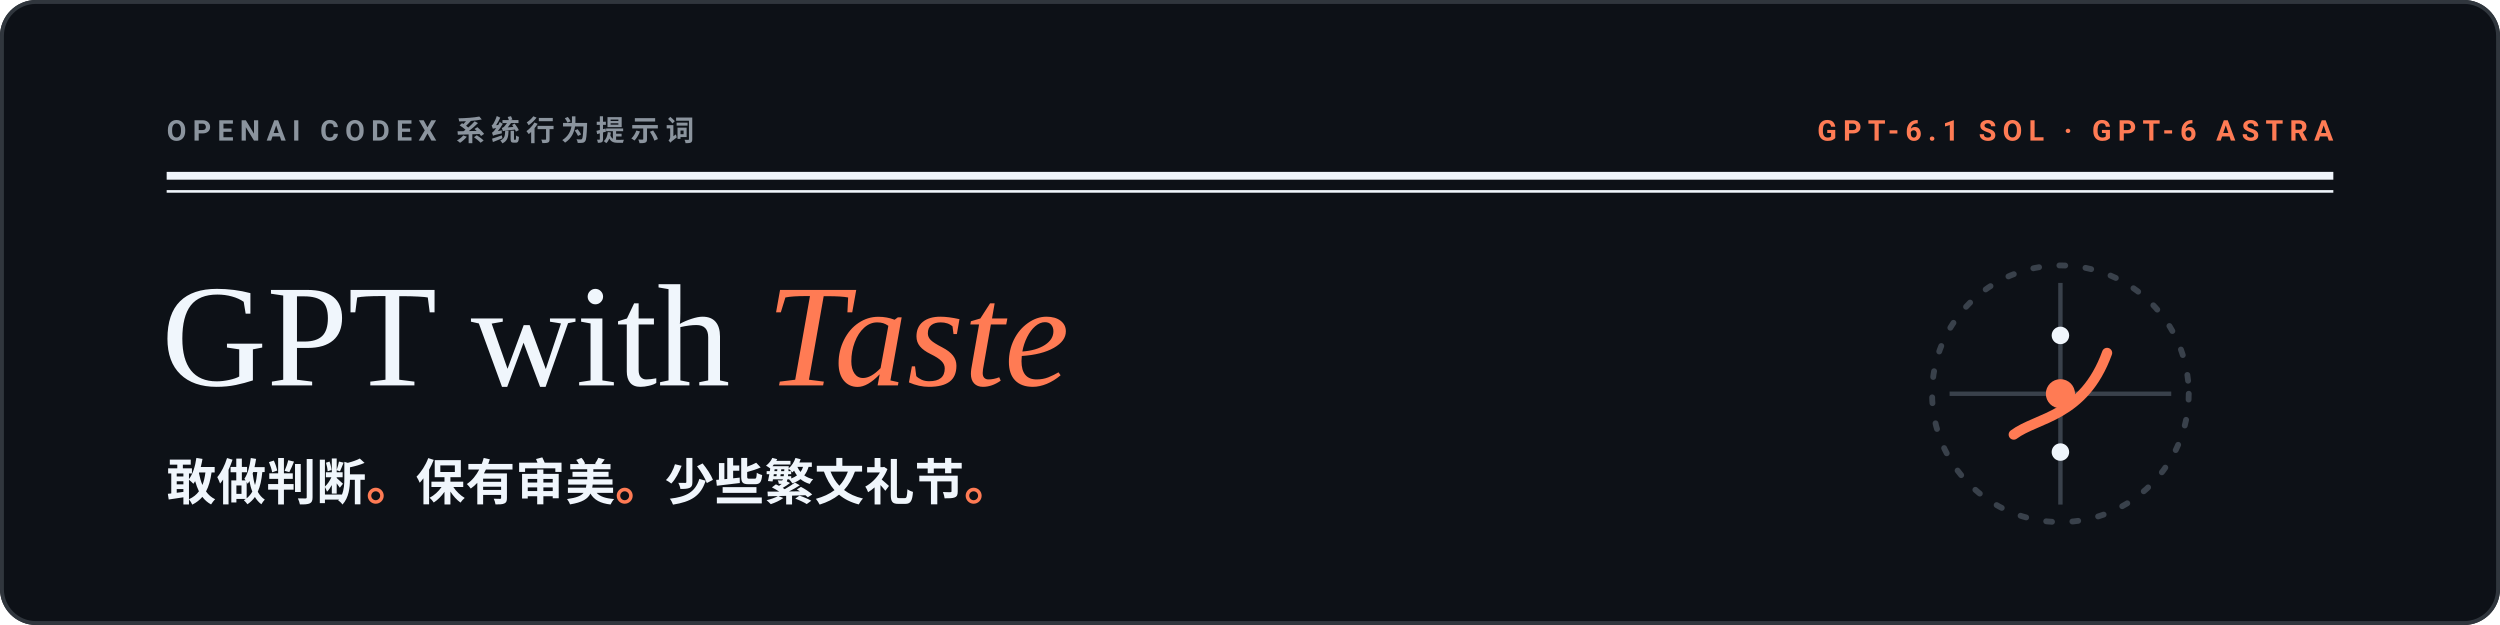
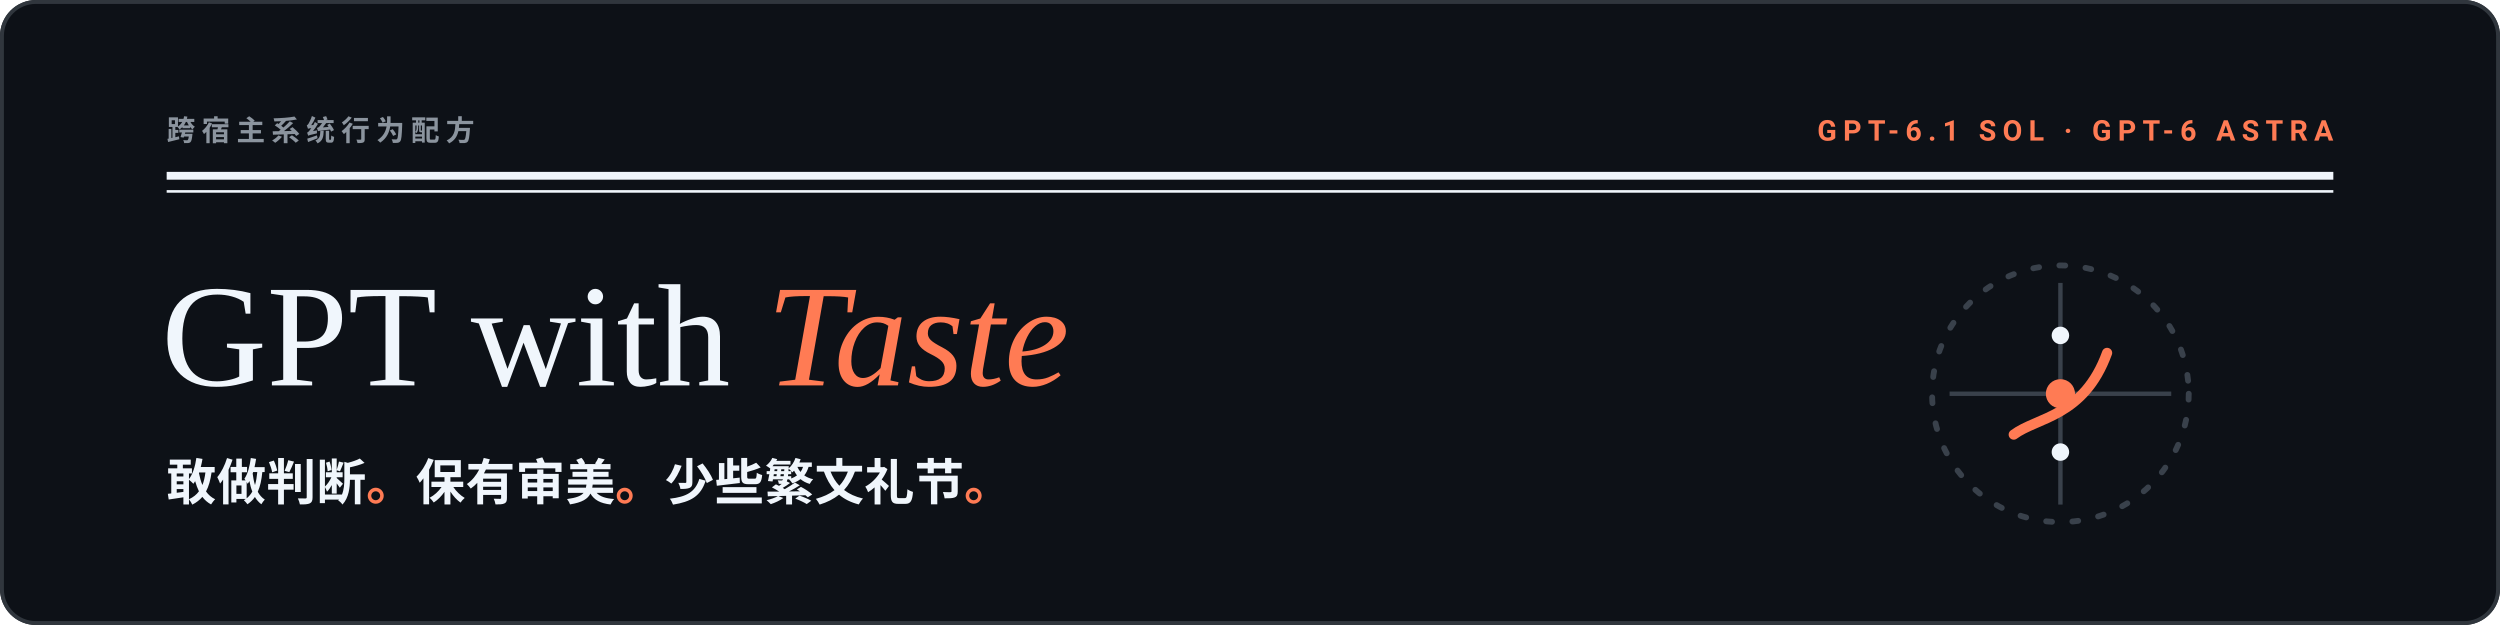
<svg xmlns="http://www.w3.org/2000/svg" viewBox="0 0 960 240" width="960" height="240">
  <defs>
    <style>
      .kicker { font-family: -apple-system, BlinkMacSystemFont, 'Segoe UI', Roboto, 'PingFang SC', 'Microsoft YaHei', 'Helvetica Neue', Arial, sans-serif; font-size: 11px; font-weight: 700; letter-spacing: 2.4px; }
      .display { font-family: Georgia, 'Times New Roman', serif; font-size: 56px; font-weight: 400; }
      .tagline { font-family: -apple-system, BlinkMacSystemFont, 'Segoe UI', Roboto, 'PingFang SC', 'Microsoft YaHei', 'Helvetica Neue', Arial, sans-serif; font-size: 19px; font-weight: 600; letter-spacing: 0.2px; }
    </style>
  </defs>
  <rect width="960" height="240" rx="14" fill="#0D1117" />
  <rect x="0.75" y="0.75" width="958.5" height="238.5" rx="13" fill="none" stroke="#30363D" stroke-width="1.5" />
-   <text x="64" y="54" class="kicker" fill="#8B949E">OPENAI CODEX 系统行为提示词</text>
+   <text x="64" y="54" class="kicker" fill="#8B949E">跨宿主系统行为配方</text>
  <text x="896" y="54" text-anchor="end" class="kicker" fill="#FF7B54">GPT-6.1 SOL · GPT-6 ASTRA</text>
  <rect x="64" y="66" width="832" height="3" fill="#F0F6FC" />
  <rect x="64" y="73" width="832" height="1" fill="#F0F6FC" />
  <text x="62" y="148" class="display" fill="#F0F6FC">GPT with <tspan font-style="italic" fill="#FF7B54">Taste</tspan>
  </text>
  <text x="64" y="192" class="tagline" fill="#F0F6FC">敢做判断<tspan fill="#FF7B54">。</tspan>保有审美<tspan fill="#FF7B54">。</tspan>少些繁文礼节<tspan fill="#FF7B54">。</tspan>
  </text>
  <g transform="translate(724, 84) scale(1.12)">
    <circle cx="60" cy="60" r="44" fill="none" stroke="#39414B" stroke-width="2" stroke-dasharray="2 7" stroke-linecap="round" />
    <path d="M 60 22 L 60 98" stroke="#39414B" stroke-width="1.5" />
    <path d="M 22 60 L 98 60" stroke="#39414B" stroke-width="1.5" />
    <path d="M 44 74 C 52 68, 68 68, 76 46" fill="none" stroke="#FF7B54" stroke-width="3.5" stroke-linecap="round" />
    <circle cx="60" cy="60" r="5" fill="#FF7B54" />
    <circle cx="60" cy="40" r="3" fill="#F0F6FC" />
    <circle cx="60" cy="80" r="3" fill="#F0F6FC" />
  </g>
</svg>
